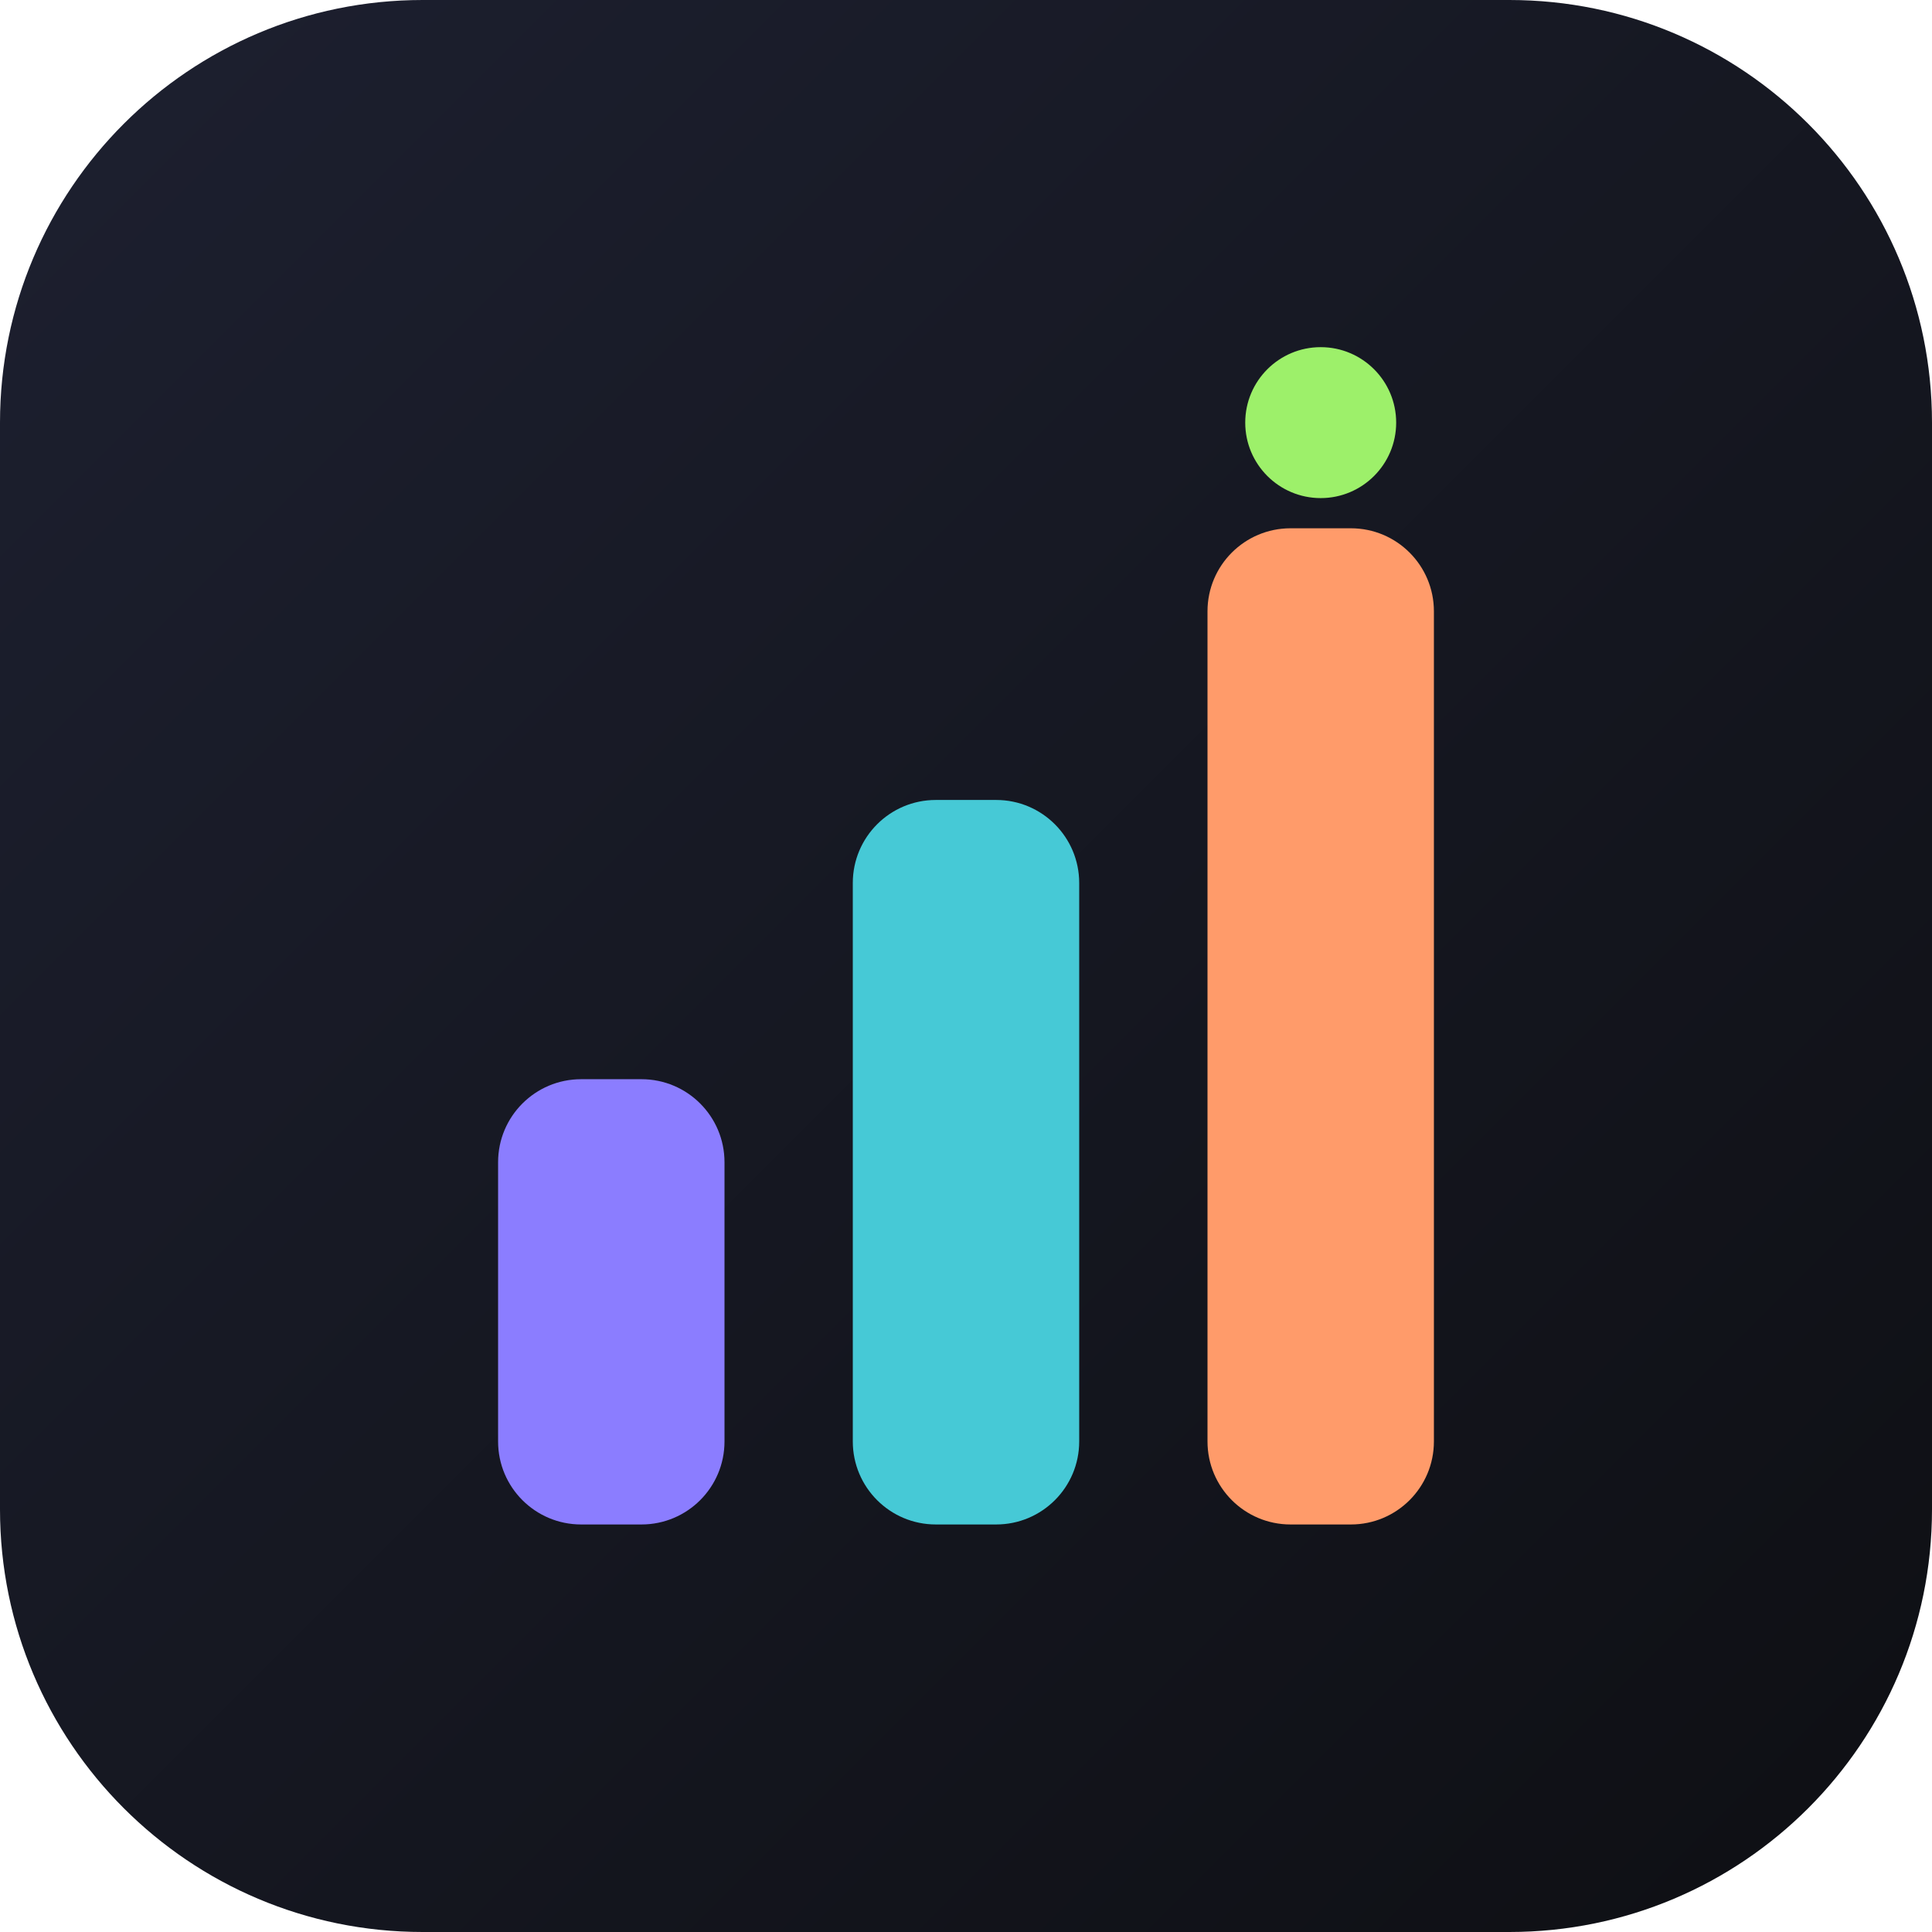
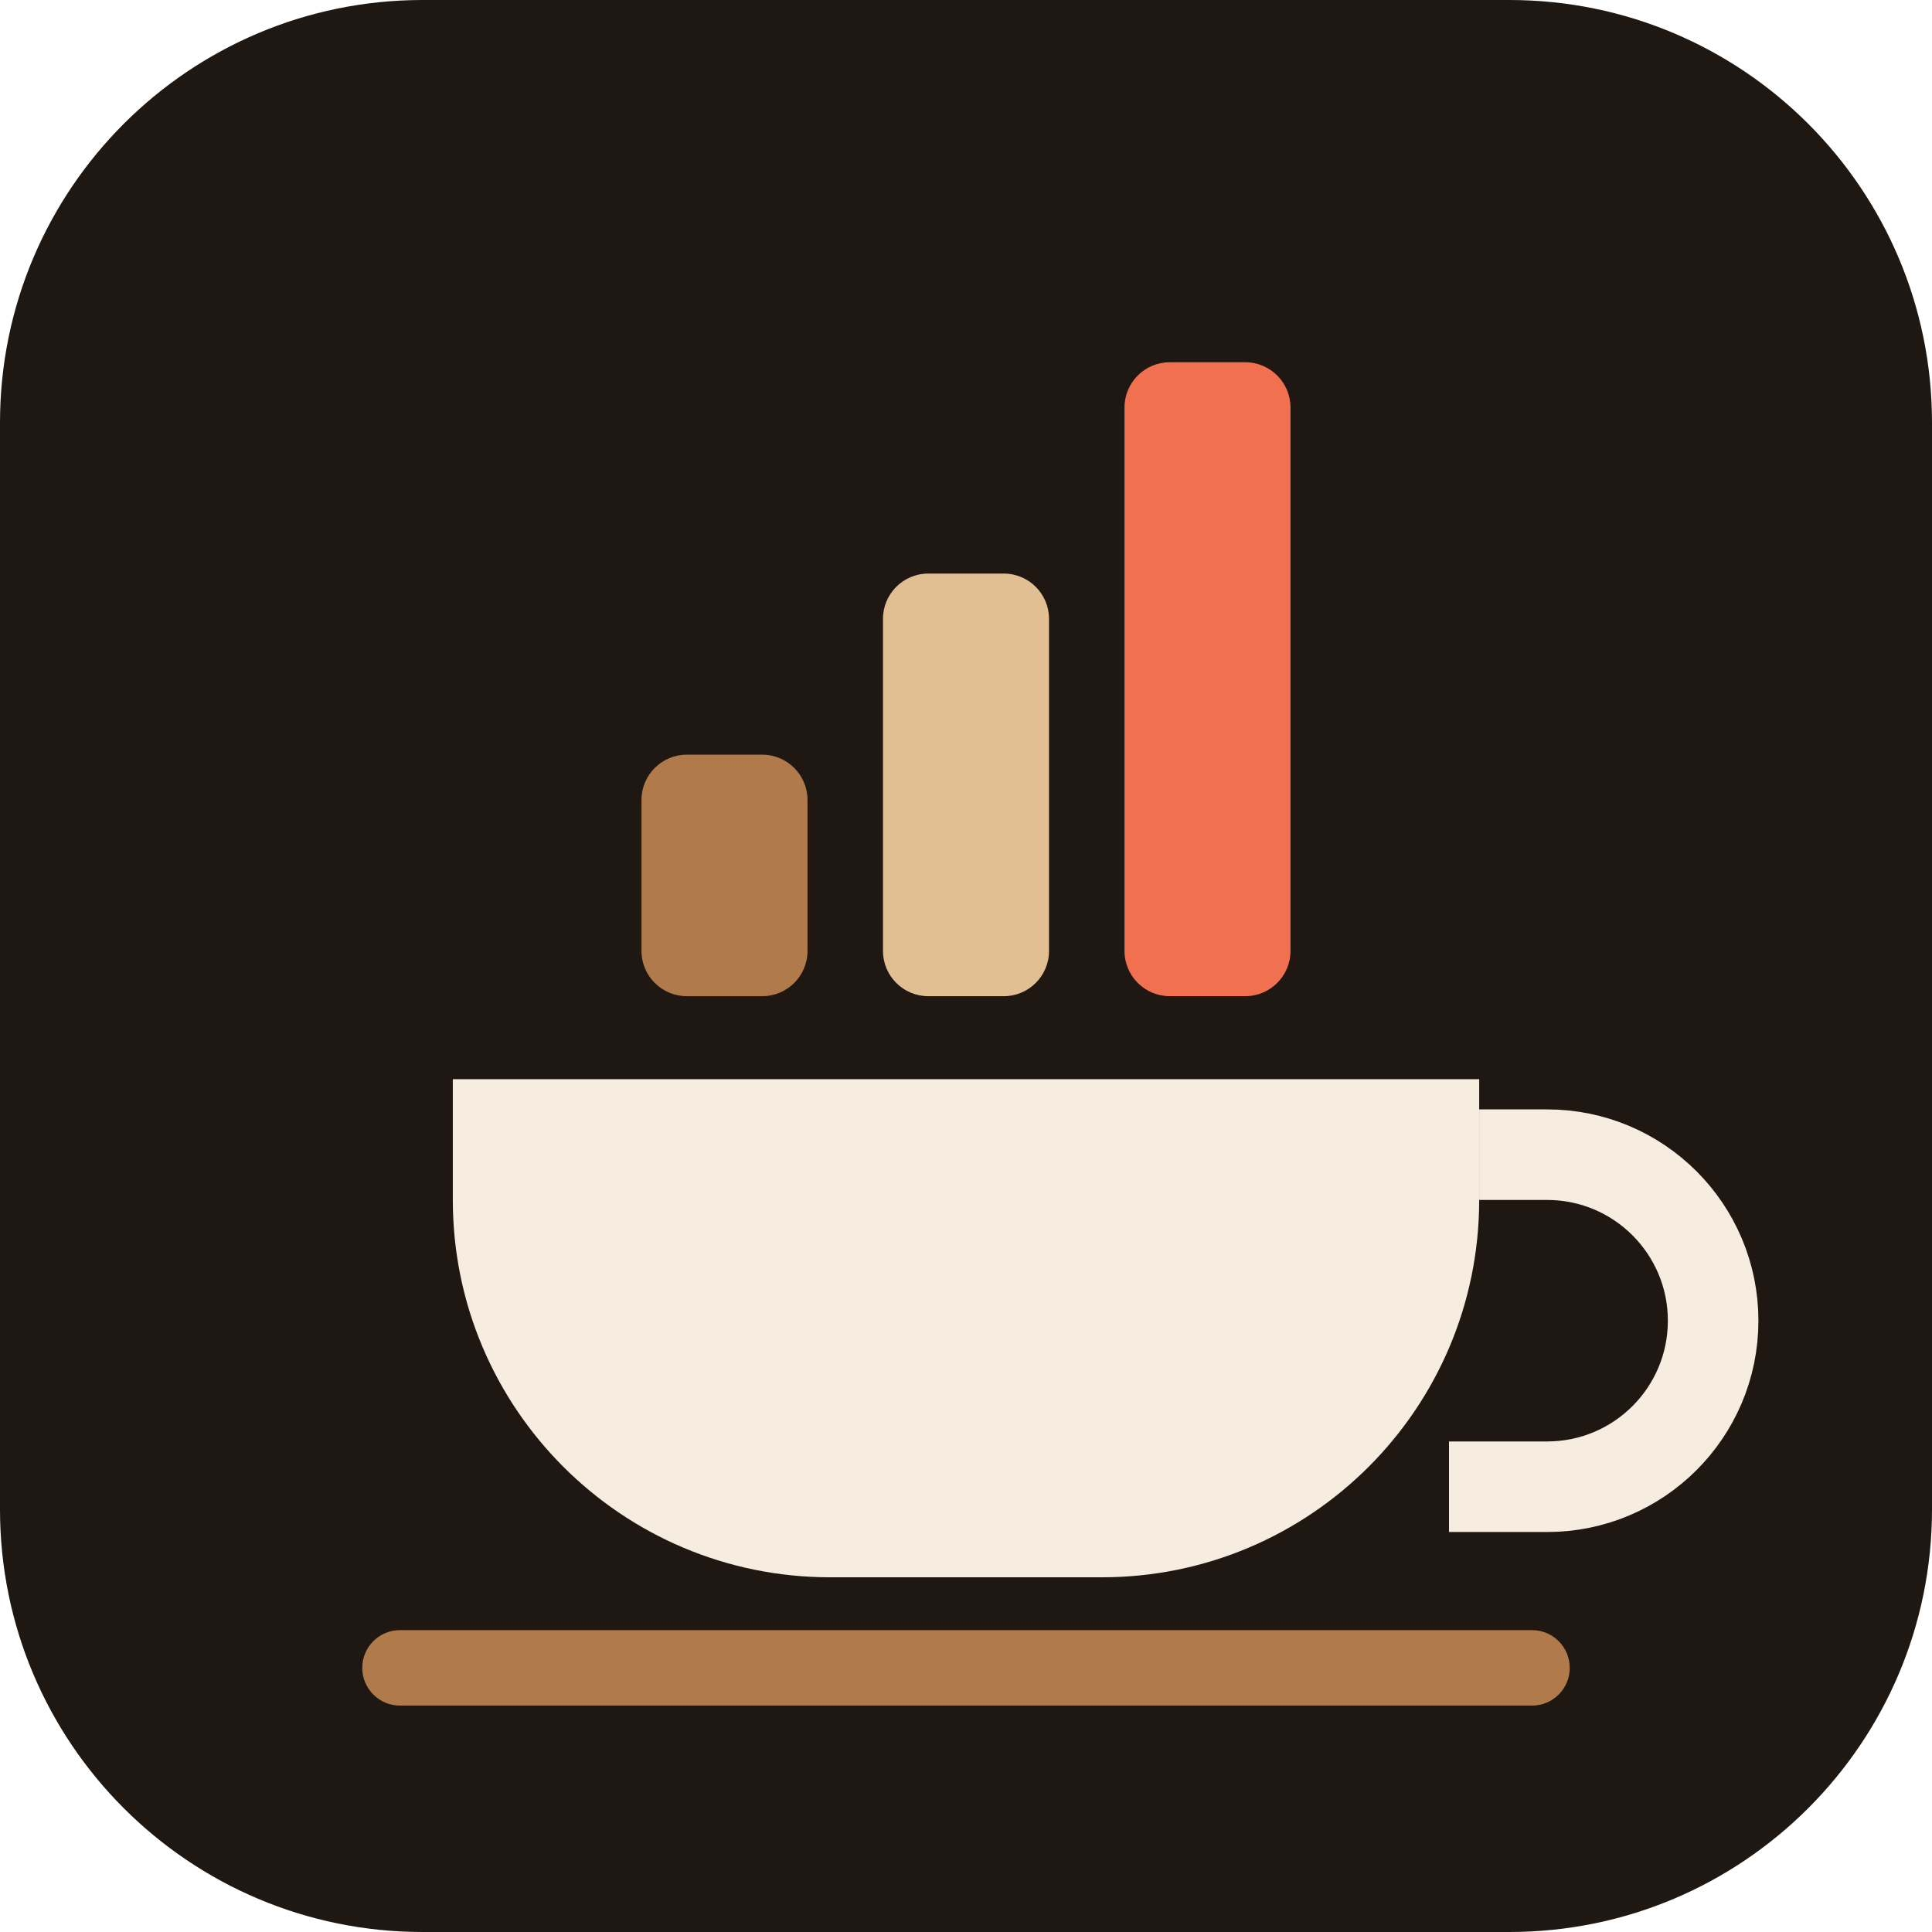
<svg xmlns="http://www.w3.org/2000/svg" viewBox="0 0 512 512" role="img" aria-label="DataBites">
-   <defs>
-     <linearGradient id="bg" x1="0" y1="0" x2="1" y2="1">
-       <stop offset="0" stop-color="#1d2030" />
-       <stop offset="1" stop-color="#0e0f13" />
-     </linearGradient>
-   </defs>
-   <rect width="512" height="512" rx="112" fill="url(#bg)" />
-   <g>
-     <rect x="132" y="286" width="60" height="118" rx="22" fill="#8b7dff" />
-     <rect x="226" y="212" width="60" height="192" rx="22" fill="#46c9d6" />
-     <rect x="320" y="140" width="60" height="264" rx="22" fill="#ff9b6a" />
-   </g>
-   <circle cx="350" cy="112" r="20" fill="#9df06a" />
+   <rect width="512" height="512" rx="112" fill="#1f1712" />
+   <rect x="170" y="200" width="44" height="64" rx="12" fill="#b07a4a" />
+   <rect x="234" y="152" width="44" height="112" rx="12" fill="#e2bf93" />
+   <rect x="298" y="96" width="44" height="168" rx="12" fill="#f07050" />
+   <path d="M120 286 H392 V318 A100 100 0 0 1 292 418 H220 A100 100 0 0 1 120 318 Z" fill="#f6ede0" />
+   <path d="M392 306 H410 A44 44 0 0 1 410 394 H384" fill="none" stroke="#f6ede0" stroke-width="24" />
+   <rect x="96" y="432" width="320" height="20" rx="10" fill="#b07a4a" />
</svg>
